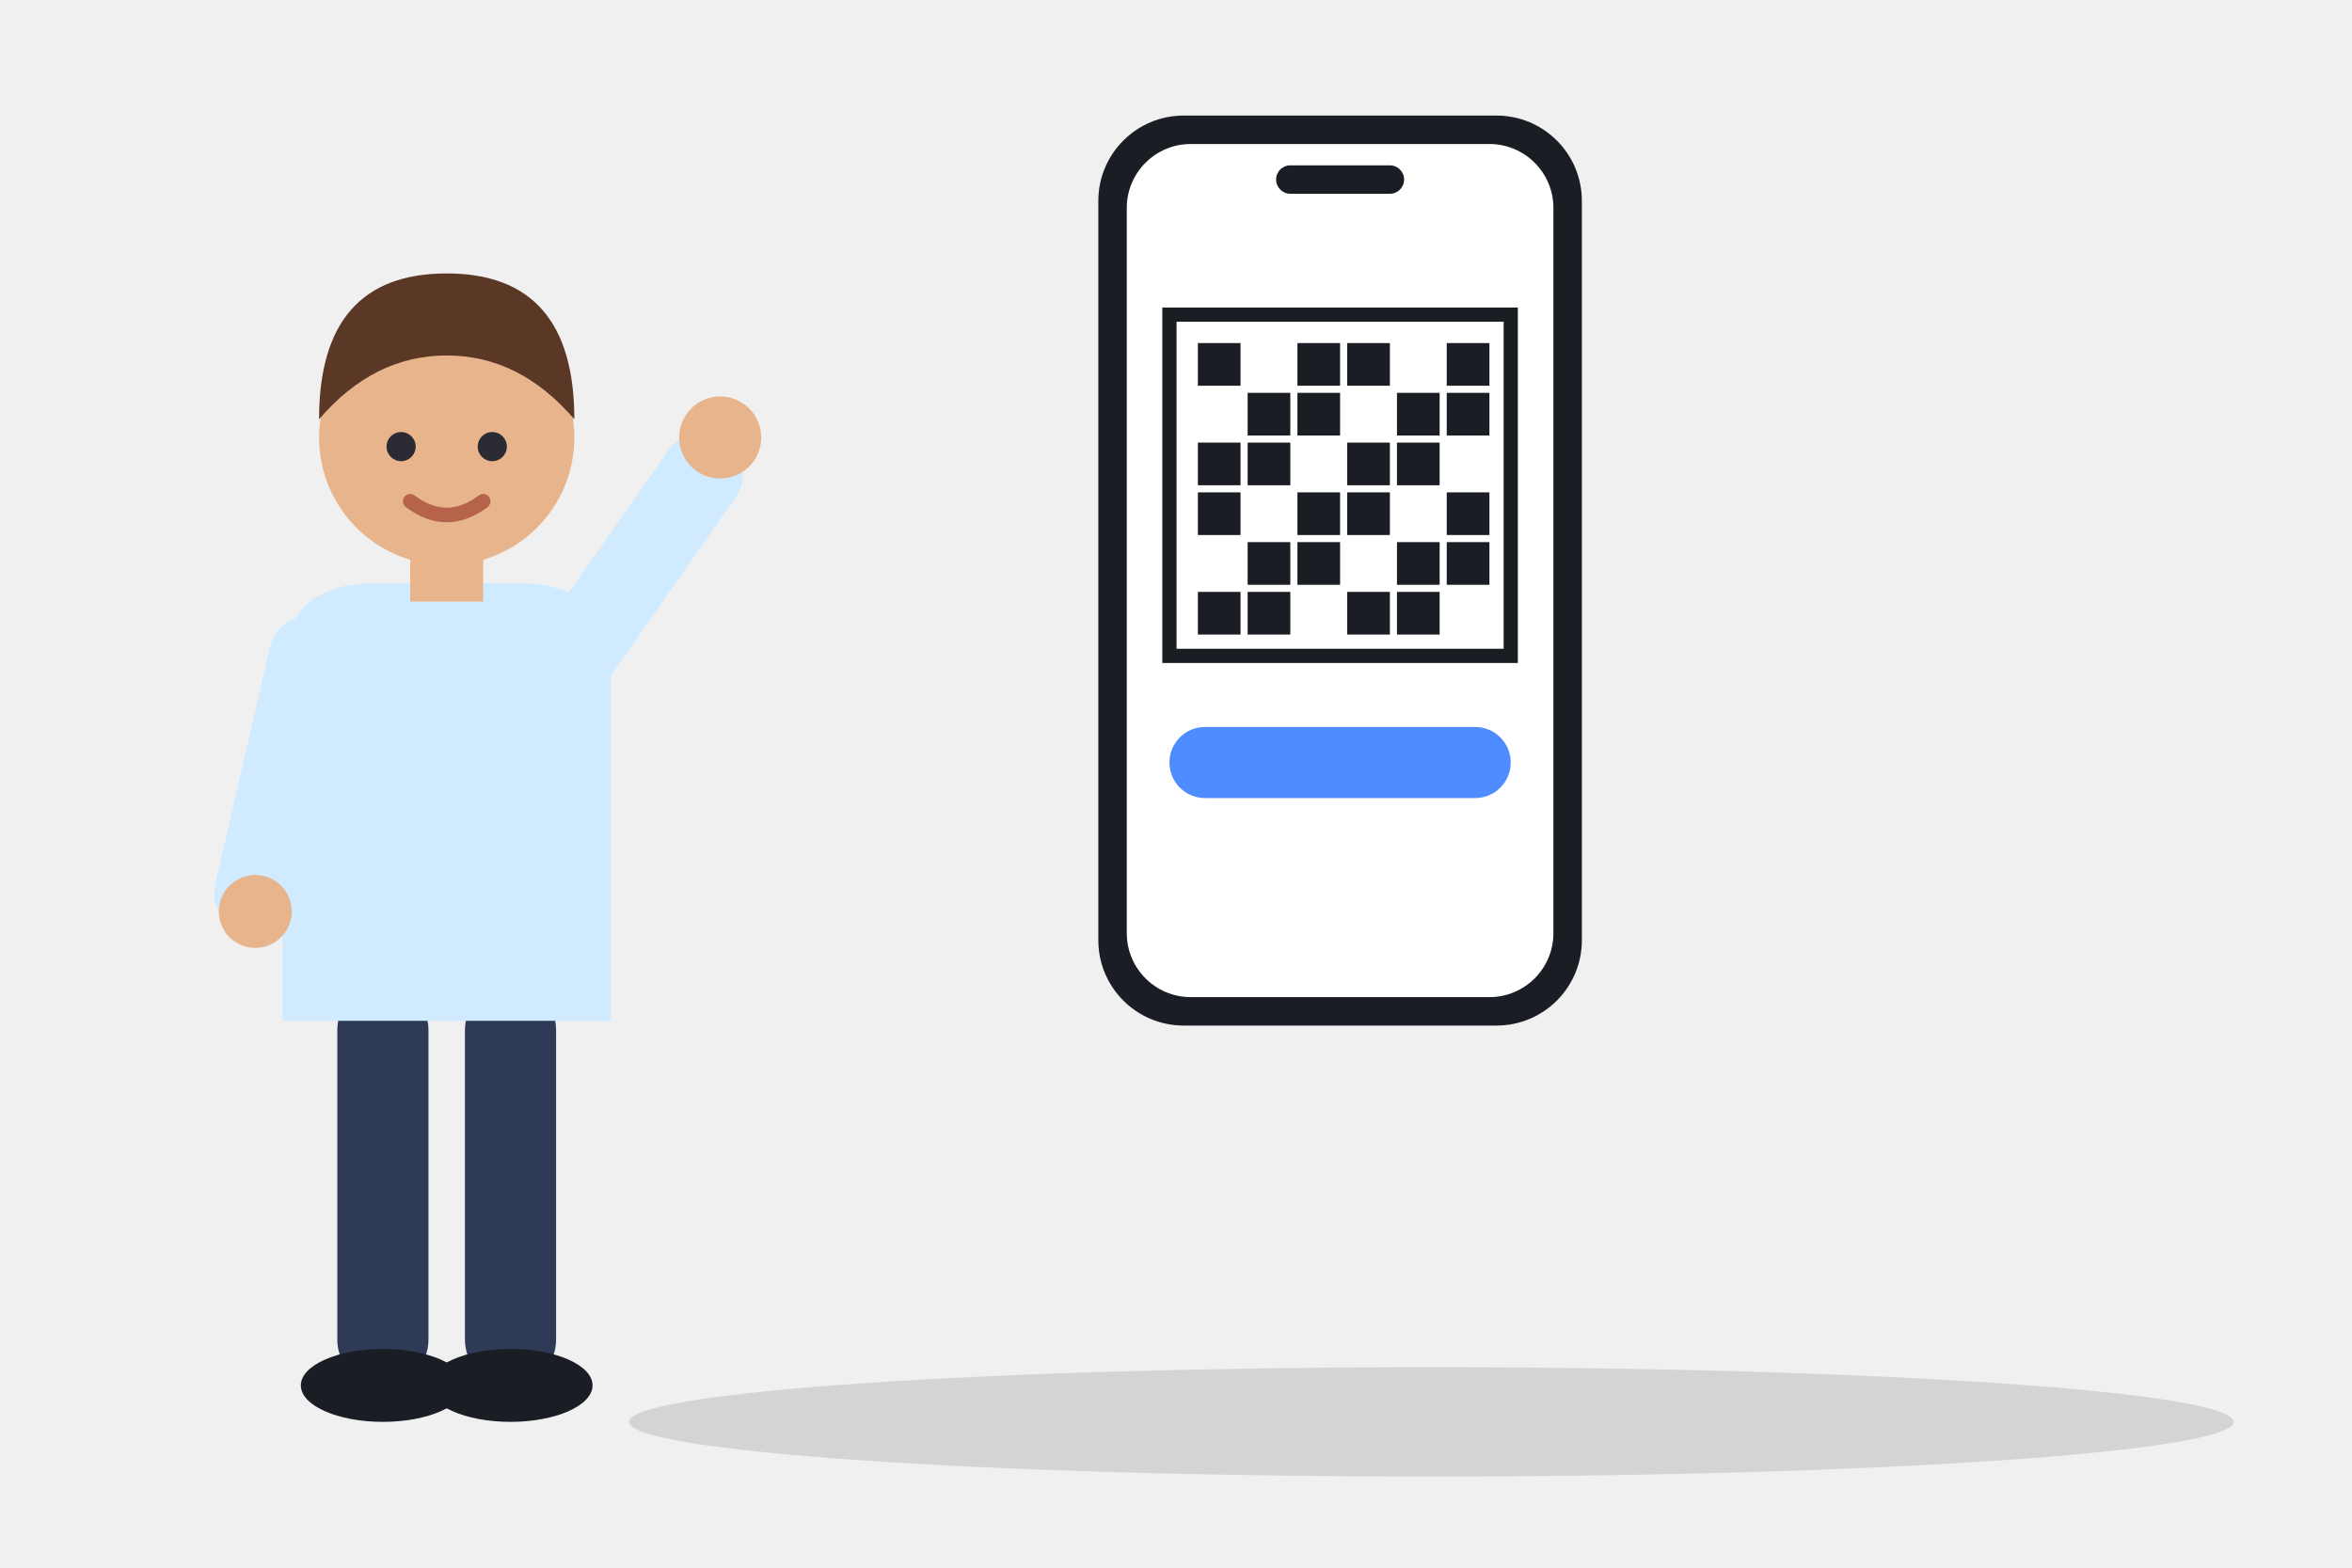
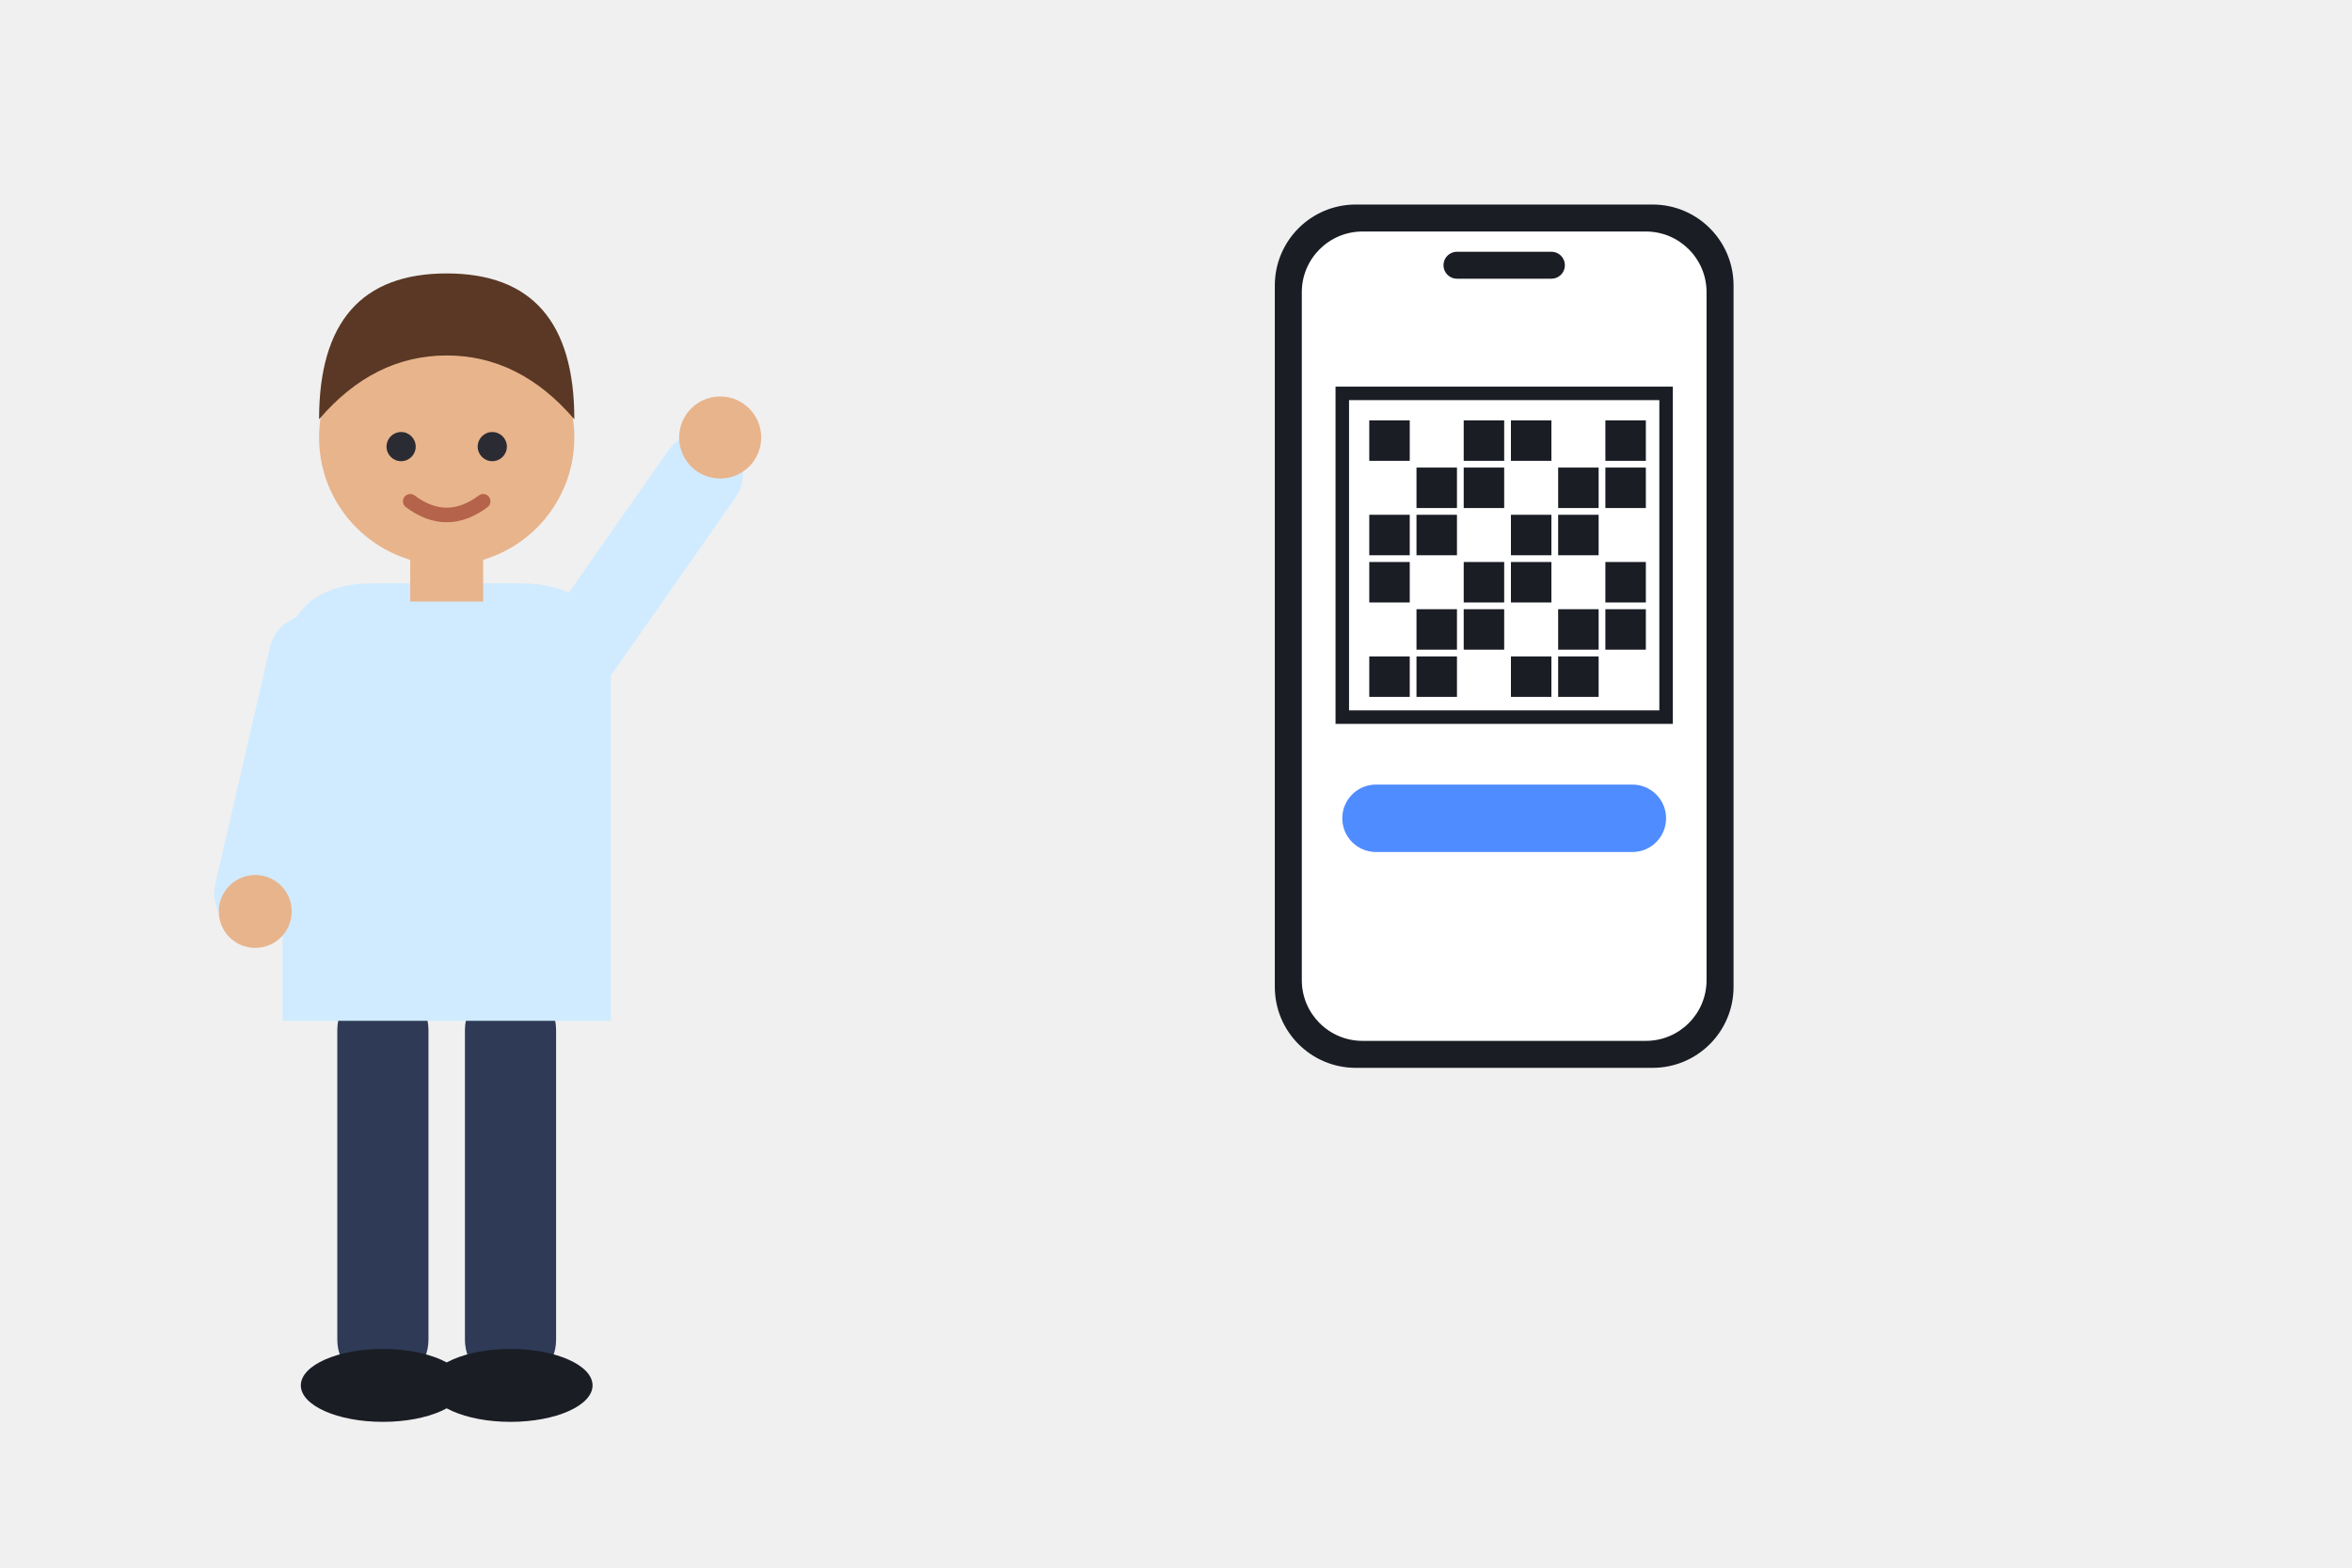
<svg xmlns="http://www.w3.org/2000/svg" viewBox="18 26 248 172" width="300" height="200">
-   <ellipse cx="170" cy="182" rx="88" ry="6" fill="#000" opacity=".12" />
-   <g transform="translate(82 34) scale(.78)">
+   <g transform="translate(104 44) scale(.74)">
    <g>
      <rect x="66" y="6" width="68" height="128" rx="12" fill="#1A1D24" />
      <rect x="70" y="10" width="60" height="120" rx="9" fill="#fff" />
      <rect x="91.0" y="13" width="18" height="4" rx="2" fill="#1A1D24" />
      <rect x="76" y="34" width="48" height="48" fill="#fff" stroke="#1A1D24" stroke-width="2" />
      <rect x="80" y="38" width="6" height="6" fill="#1A1D24" />
      <rect x="94" y="38" width="6" height="6" fill="#1A1D24" />
      <rect x="101" y="38" width="6" height="6" fill="#1A1D24" />
      <rect x="115" y="38" width="6" height="6" fill="#1A1D24" />
      <rect x="87" y="45" width="6" height="6" fill="#1A1D24" />
      <rect x="94" y="45" width="6" height="6" fill="#1A1D24" />
      <rect x="108" y="45" width="6" height="6" fill="#1A1D24" />
      <rect x="115" y="45" width="6" height="6" fill="#1A1D24" />
      <rect x="80" y="52" width="6" height="6" fill="#1A1D24" />
      <rect x="87" y="52" width="6" height="6" fill="#1A1D24" />
      <rect x="101" y="52" width="6" height="6" fill="#1A1D24" />
      <rect x="108" y="52" width="6" height="6" fill="#1A1D24" />
      <rect x="80" y="59" width="6" height="6" fill="#1A1D24" />
      <rect x="94" y="59" width="6" height="6" fill="#1A1D24" />
      <rect x="101" y="59" width="6" height="6" fill="#1A1D24" />
      <rect x="115" y="59" width="6" height="6" fill="#1A1D24" />
      <rect x="87" y="66" width="6" height="6" fill="#1A1D24" />
      <rect x="94" y="66" width="6" height="6" fill="#1A1D24" />
      <rect x="108" y="66" width="6" height="6" fill="#1A1D24" />
      <rect x="115" y="66" width="6" height="6" fill="#1A1D24" />
      <rect x="80" y="73" width="6" height="6" fill="#1A1D24" />
      <rect x="87" y="73" width="6" height="6" fill="#1A1D24" />
      <rect x="101" y="73" width="6" height="6" fill="#1A1D24" />
      <rect x="108" y="73" width="6" height="6" fill="#1A1D24" />
      <rect x="76" y="92" width="48" height="10" rx="5" fill="#4F8CFF" />
    </g>
  </g>
  <rect x="50" y="134" width="10" height="44" rx="5" fill="#2F3A56" />
  <rect x="64" y="134" width="10" height="44" rx="5" fill="#2F3A56" />
  <ellipse cx="55" cy="178" rx="9" ry="4" fill="#1A1D24" />
  <ellipse cx="69" cy="178" rx="9" ry="4" fill="#1A1D24" />
  <path d="M44 100q0-10 10-10h16q10 0 10 10v38h-36z" fill="#D0EBFF" />
  <rect x="58" y="84" width="8" height="8" fill="#E8B48C" />
  <circle cx="62" cy="74" r="14" fill="#E8B48C" />
  <path d="M48 72q0-16 14-16t14 16q-6-7-14-7t-14 7z" fill="#5A3825" />
  <circle cx="57" cy="75" r="1.6" fill="#2B2B33" />
  <circle cx="67" cy="75" r="1.6" fill="#2B2B33" />
  <path d="M58 81q4 3 8 0" fill="none" stroke="#B5634B" stroke-width="1.6" stroke-linecap="round" />
  <path d="M76 98l14-20" stroke="#D0EBFF" stroke-width="9" stroke-linecap="round" />
  <circle cx="92" cy="74" r="4.5" fill="#E8B48C" />
  <path d="M47 98l-6 26" stroke="#D0EBFF" stroke-width="9" stroke-linecap="round" />
  <circle cx="41" cy="126" r="4" fill="#E8B48C" />
</svg>
